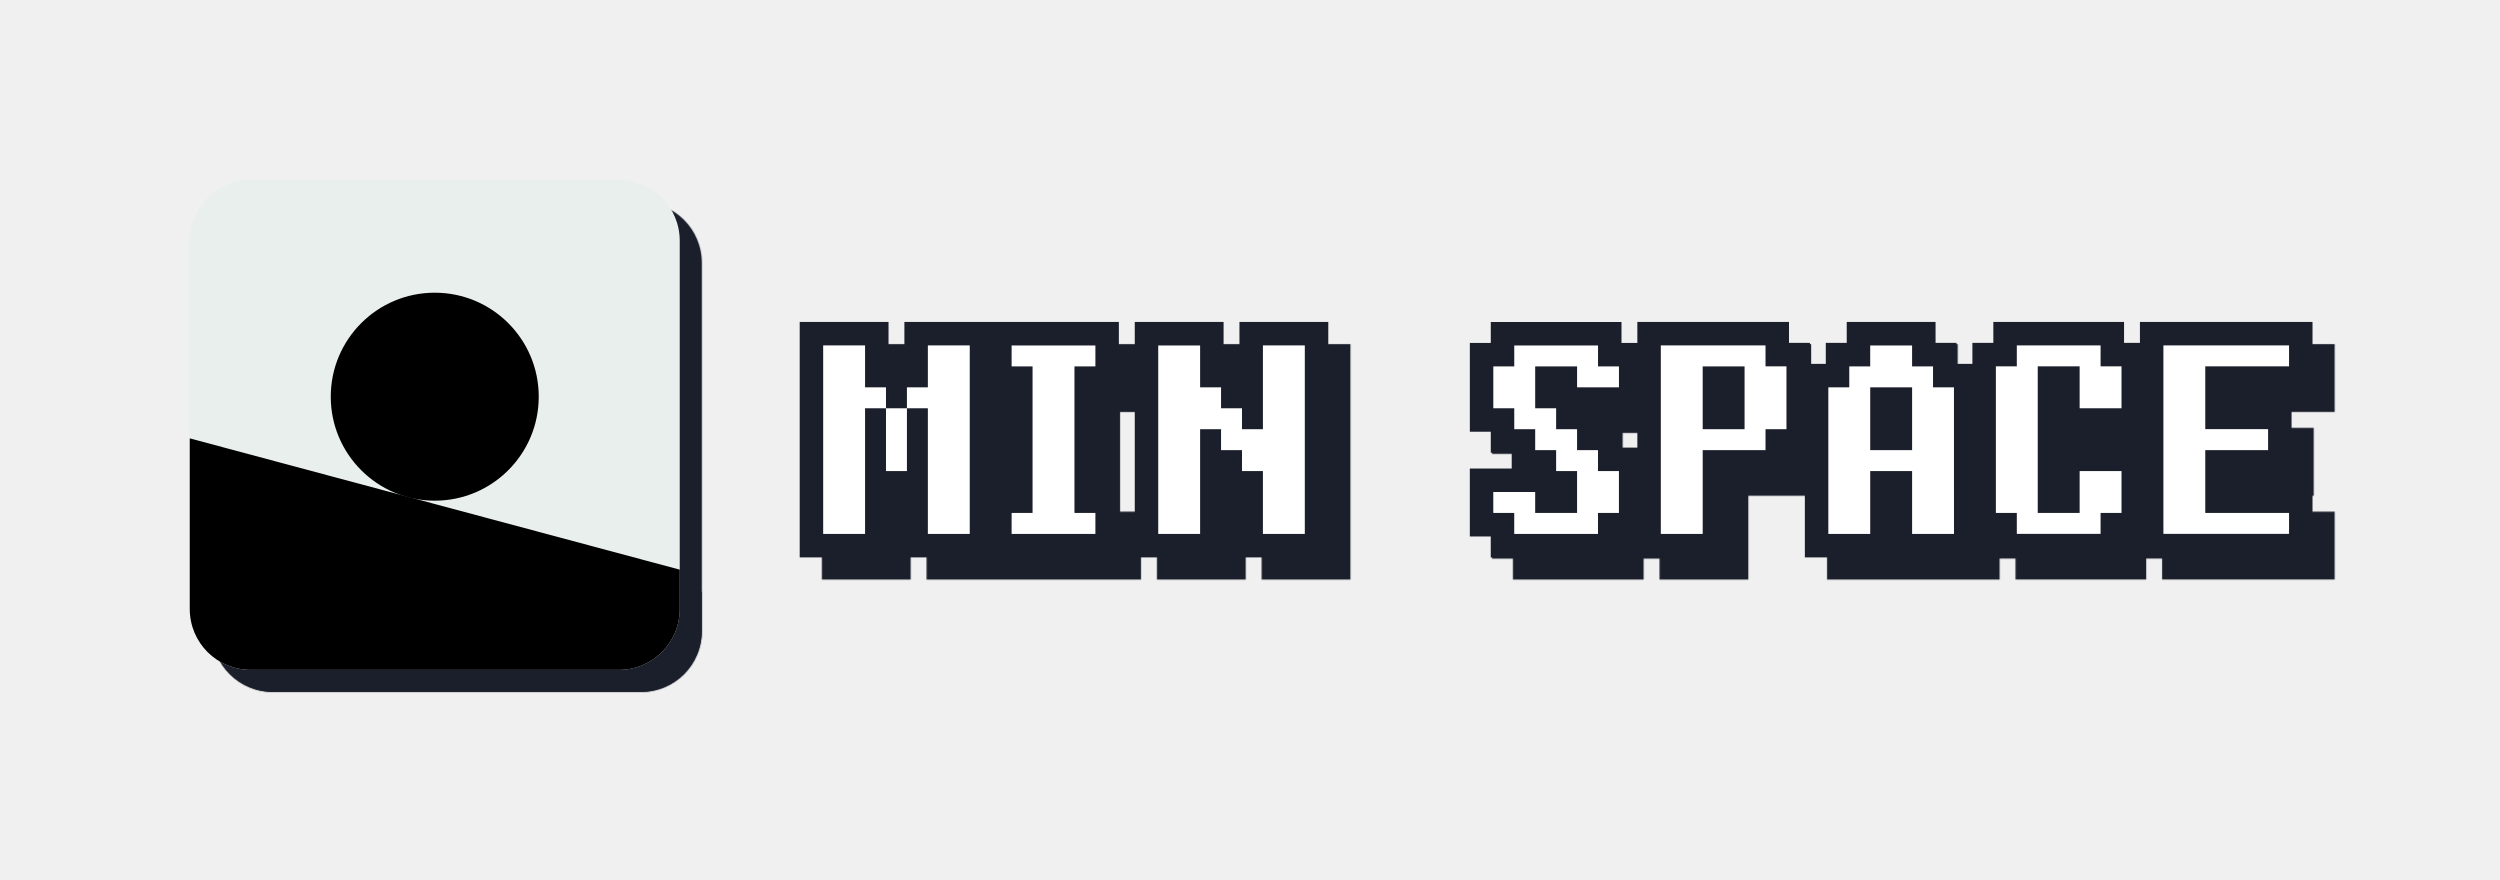
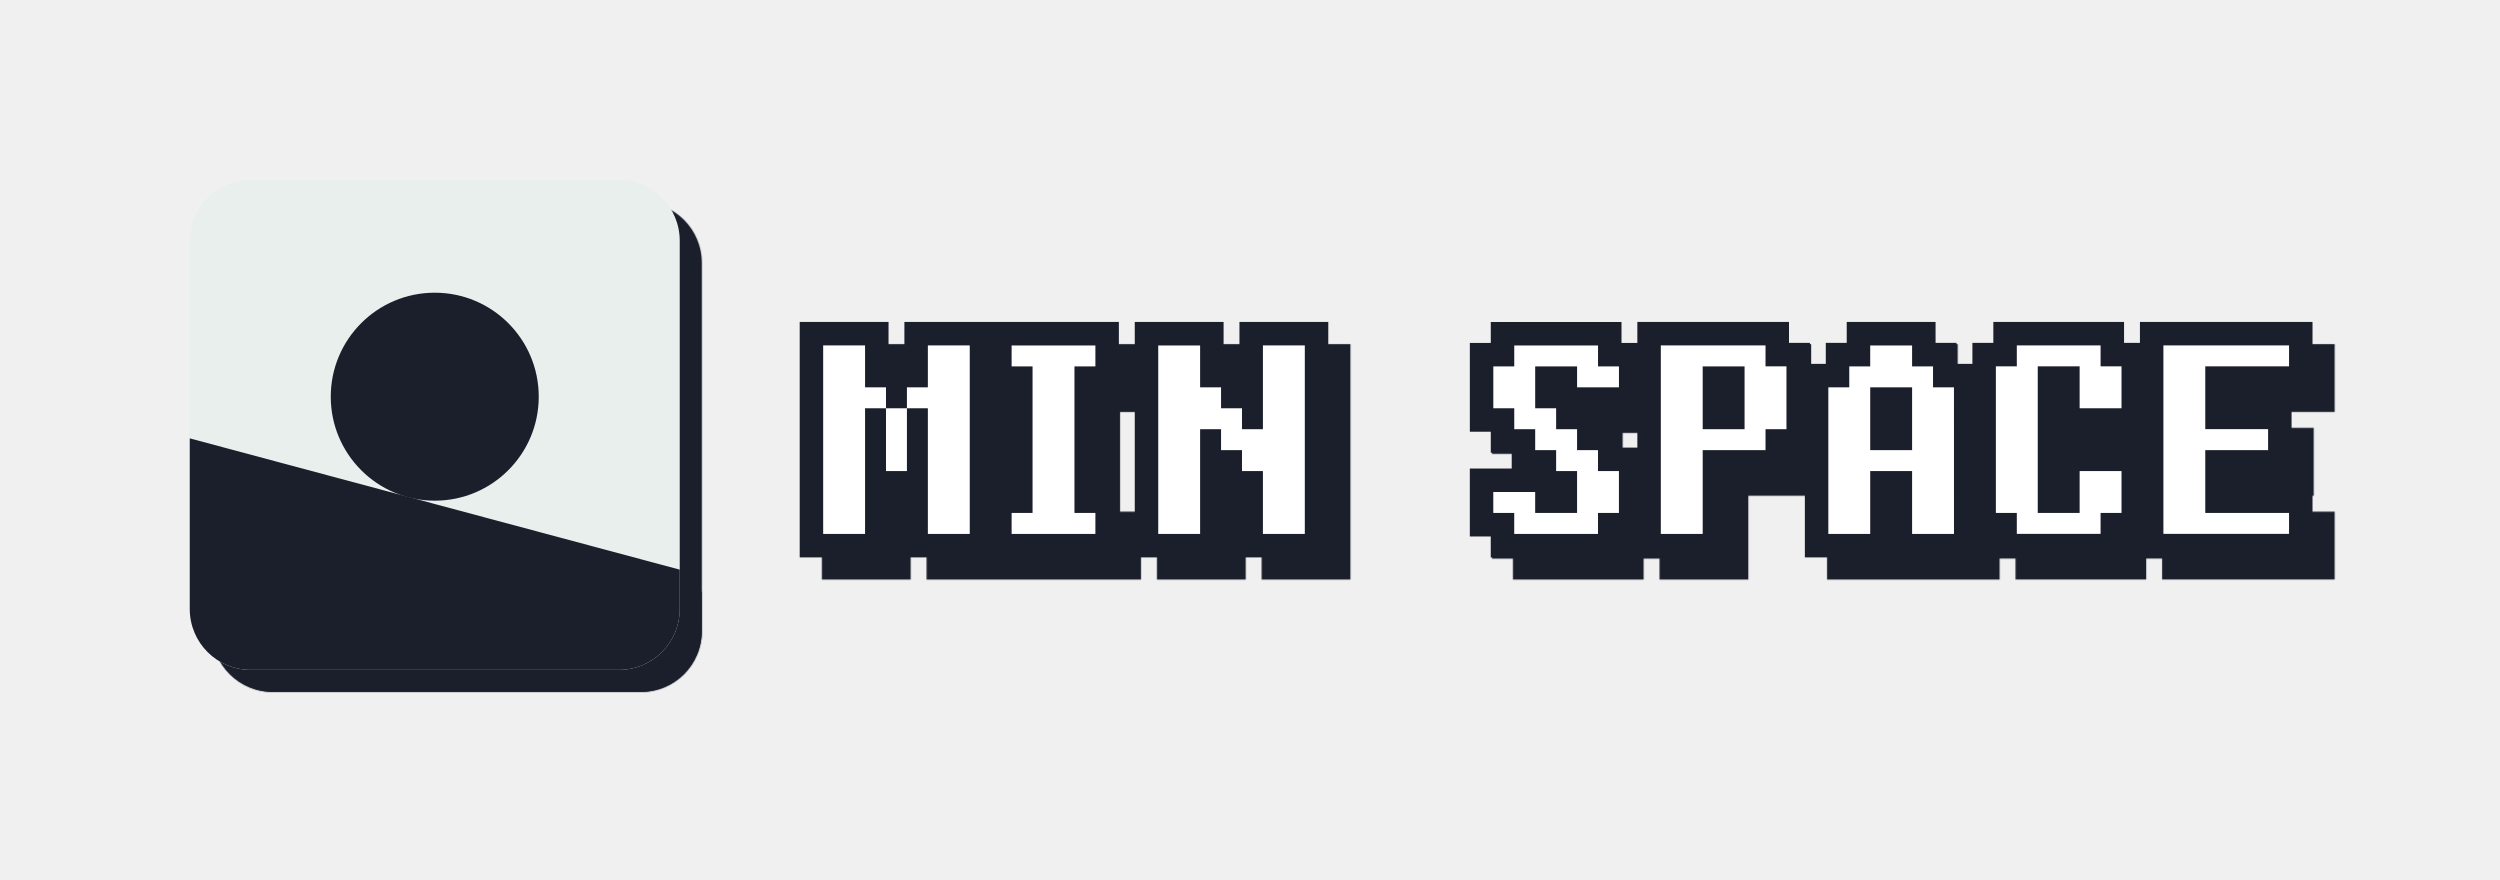
<svg xmlns="http://www.w3.org/2000/svg" width="169.09mm" height="59.475mm" version="1.1" viewBox="0 0 169.09 59.475" id="svg5">
  <defs id="defs2">
    <clipPath id="clipPath3">
      <g id="use1" stroke="#1b1f2b" stroke-width="0" />
    </clipPath>
    <filter id="filter76" x="0" y="0" width="2" height="2" color-interpolation-filters="sRGB">
      <feFlood flood-color="rgb(27,31,43)" in="SourceGraphic" result="flood" id="feFlood1" />
      <feGaussianBlur in="SourceGraphic" result="blur" stdDeviation="0.007" id="feGaussianBlur1" />
      <feOffset dx="1.5" dy="1.5" in="blur" result="offset" id="feOffset1" />
      <feComposite in="flood" in2="offset" operator="in" result="comp1" id="feComposite1" />
      <feComposite in="SourceGraphic" in2="comp1" result="comp2" id="feComposite2" />
    </filter>
  </defs>
  <g transform="translate(-19.647 -1.477)" filter="url(#filter76)" id="g5">
    <path d="m7.517 0h45.394c4.165 0 7.517 3.353 7.517 7.517v45.394c0 4.165-3.353 7.517-7.517 7.517h-45.394c-4.165 0-7.517-3.353-7.517-7.517v-45.394c0-4.165 3.353-7.517 7.517-7.517z" fill="#e9efec" id="path2" transform="matrix(0.54843,0,0,0.54843,32.481,13.644)" />
-     <path id="path2-3" style="stroke-width:0.548" d="m 32.481,31.126 v 11.536 c 0,2.284 1.839,4.123 4.123,4.123 h 24.896 c 2.284,0 4.123,-1.839 4.123,-4.123 v -2.656 z" />
-     <path d="m43.04 26.737a12.825 12.825 0 0 1-12.825 12.825 12.825 12.825 0 0 1-12.825-12.825 12.825 12.825 0 0 1 12.825-12.825 12.825 12.825 0 0 1 12.825 12.825z" stroke-width=".932" id="path3" transform="matrix(0.54843,0,0,0.54843,32.481,13.644)" />
+     <path id="path2-3" style="stroke-width:0.548;fill:#1b1f2b;fill-opacity:1" d="m 32.481,31.126 v 11.536 c 0,2.284 1.839,4.123 4.123,4.123 h 24.896 c 2.284,0 4.123,-1.839 4.123,-4.123 v -2.656 z" />
+     <path d="m43.04 26.737a12.825 12.825 0 0 1-12.825 12.825 12.825 12.825 0 0 1-12.825-12.825 12.825 12.825 0 0 1 12.825-12.825 12.825 12.825 0 0 1 12.825 12.825z" stroke-width=".932" id="path3" transform="matrix(0.54843,0,0,0.54843,32.481,13.644)" style="fill:#1b1f2b;fill-opacity:1" />
    <path d="m85.237 37.588h-2.833v-8.498h-1.416v4.249h-1.416v-4.249h-1.416v8.498h-2.833v-12.748h2.833v2.833h1.416v1.416h1.416v-1.416h1.416v-2.833h2.833zm8.498 0h-5.666v-1.416h1.416v-9.915h-1.416v-1.416h5.666v1.416h-1.416v9.915h1.416zm14.164 0h-2.833v-4.249h-1.416v-1.416h-1.416v-1.416h-1.416v7.082h-2.833v-12.748h2.833v2.833h1.416v1.416h1.416v1.416h1.416v-5.666h2.833zm21.246-1.416h-1.416v1.416h-5.666v-1.416h-1.416v-1.416h2.833v1.416h2.833v-2.833h-1.416v-1.416h-1.416v-1.416h-1.416v-1.416h-1.416v-2.833h1.416v-1.416h5.666v1.416h1.416v1.416h-2.833v-1.416h-2.833v2.833h1.416v1.416h1.416v1.416h1.416v1.416h1.416zm11.331-5.666h-1.416v1.416h-4.249v5.666h-2.833v-12.748h7.082v1.416h1.416zm-2.833 0v-4.249h-2.833v4.249zm14.164 7.082h-2.833v-4.249h-2.833v4.249h-2.833v-9.915h1.416v-1.416h1.416v-1.416h2.833v1.416h1.416v1.416h1.416zm-2.833-5.666v-4.249h-2.833v4.249zm14.164 4.249h-1.416v1.416h-5.666v-1.416h-1.416v-9.915h1.416v-1.416h5.666v1.416h1.416v2.833h-2.833v-2.833h-2.833v9.915h2.833v-2.833h2.833zm11.331 1.416h-8.498v-12.748h8.498v1.416h-5.666v4.249h4.249v1.416h-4.249v4.249h5.666z" fill="#fff" stroke="#1b1f2b" stroke-width="3.175" style="paint-order:stroke fill markers" aria-label="MIN SPACE" id="path5" />
  </g>
</svg>
